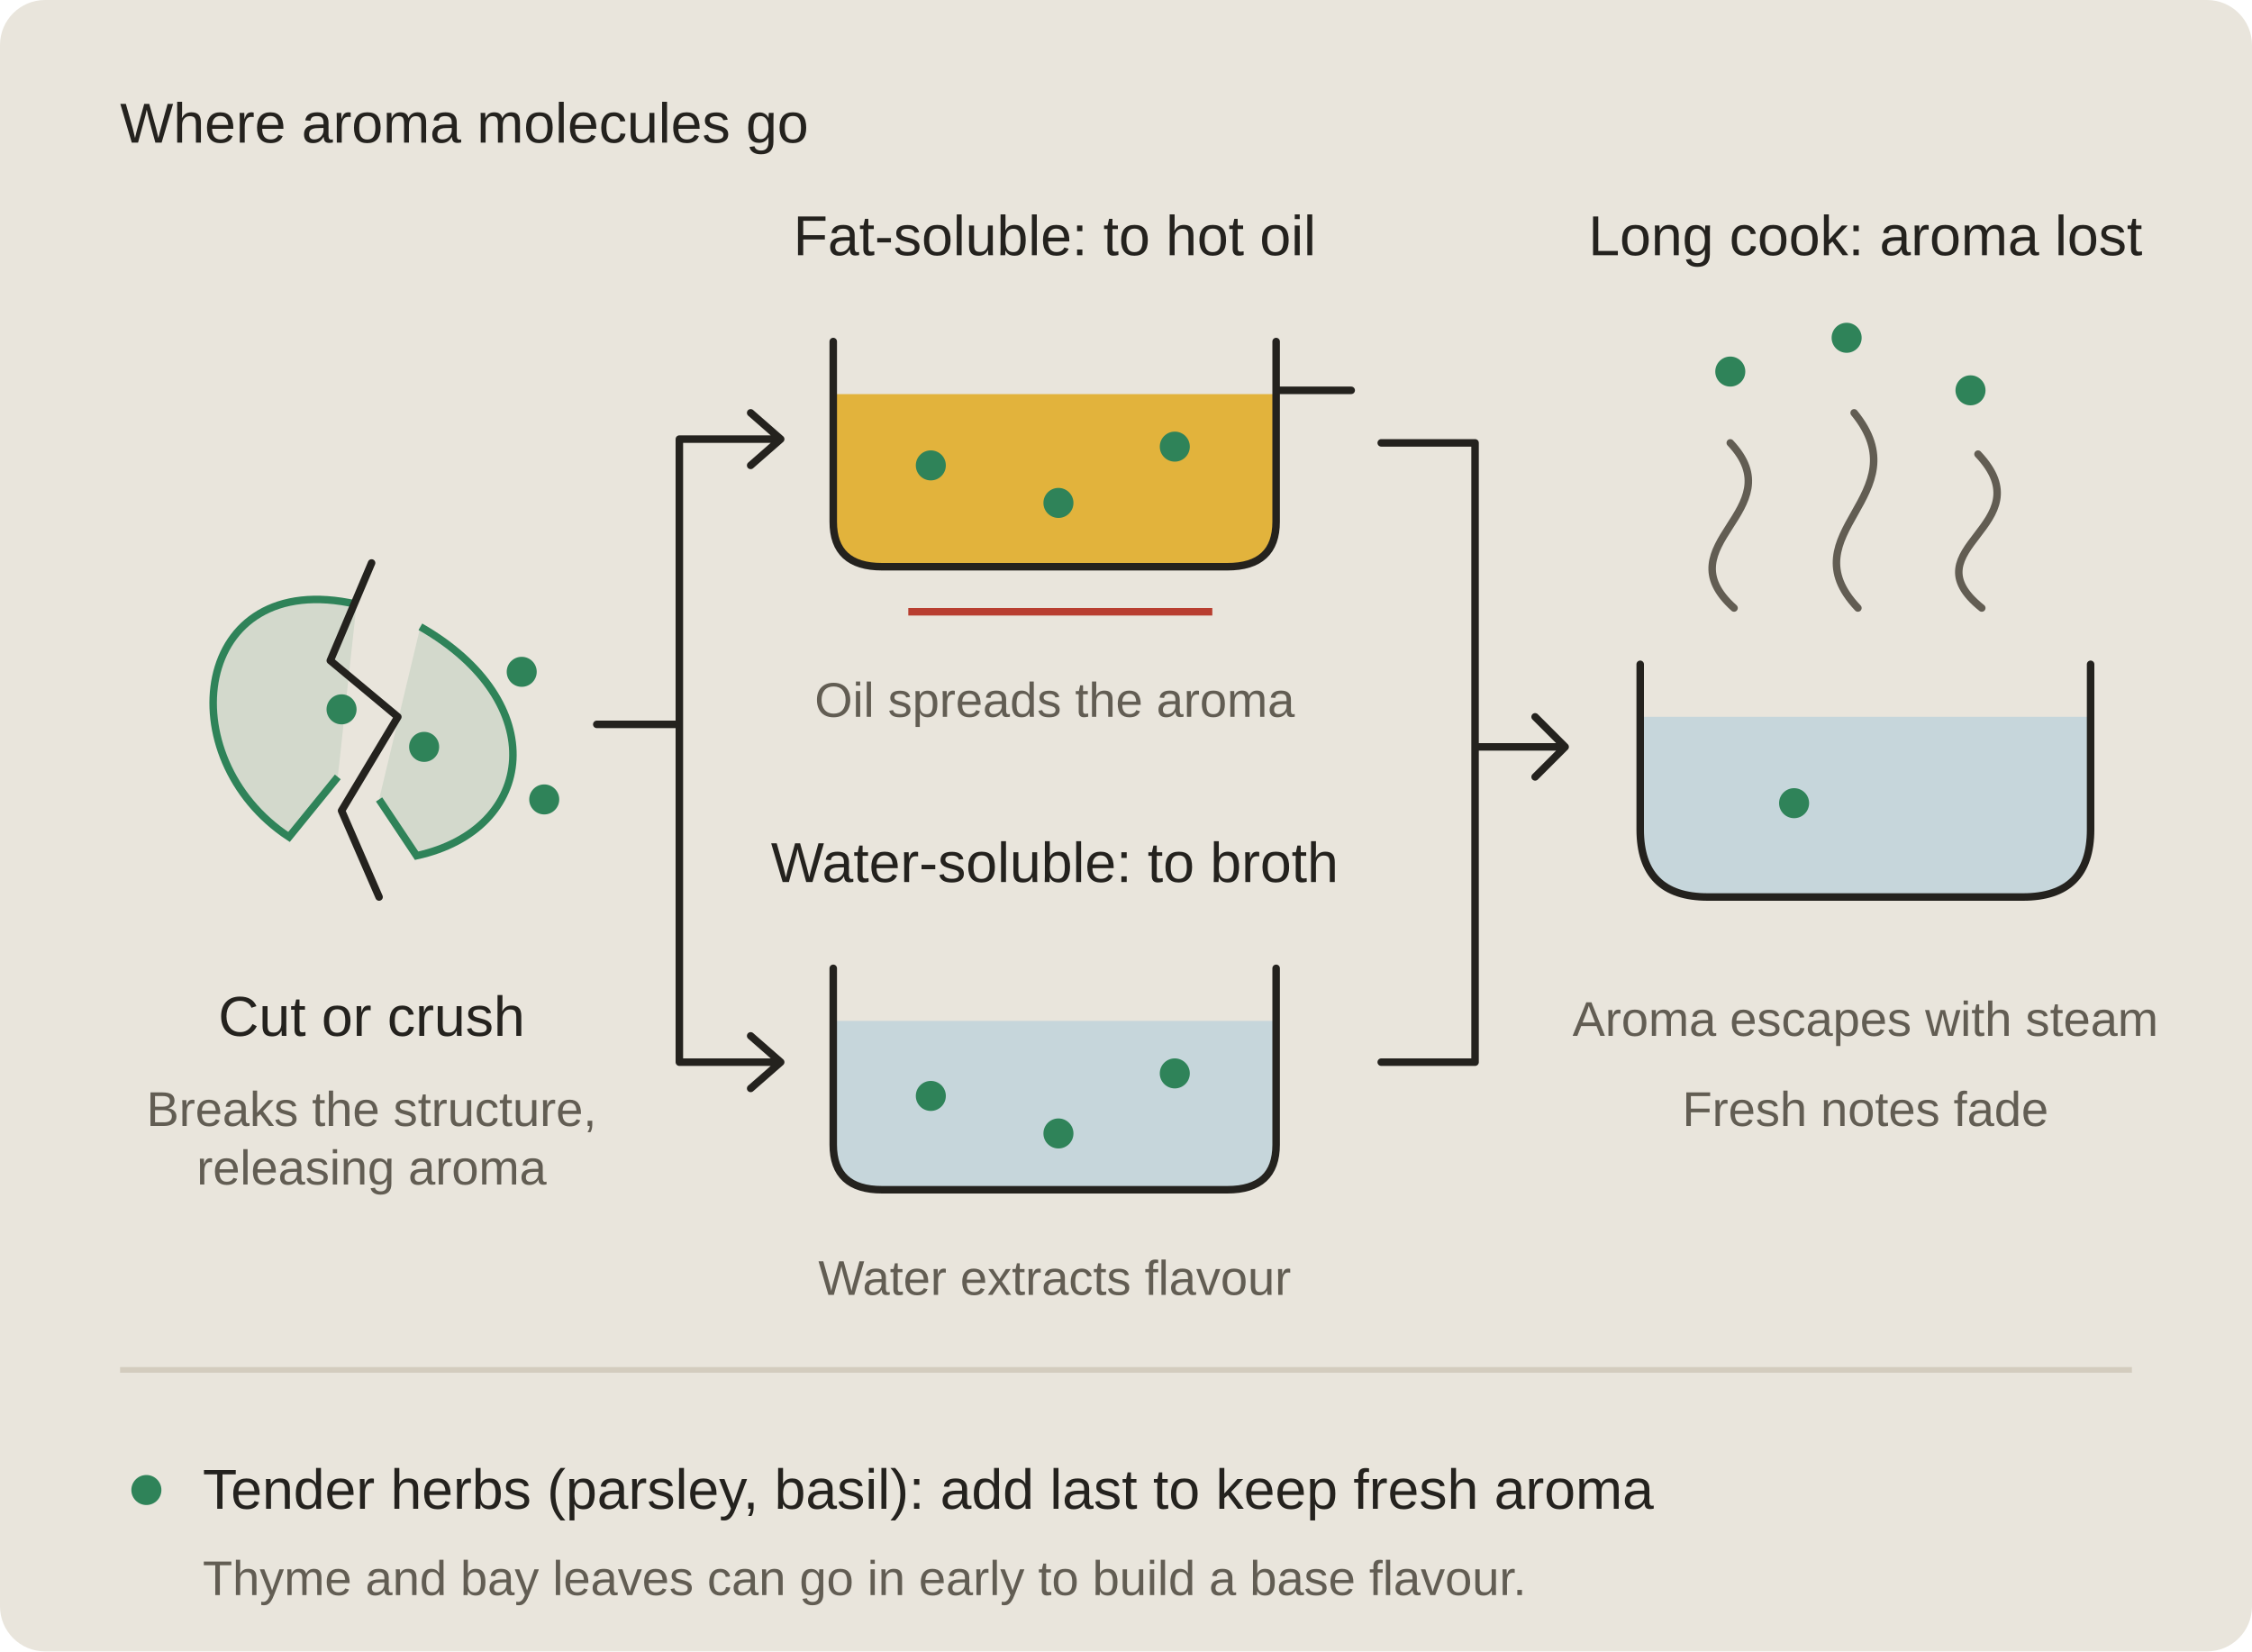
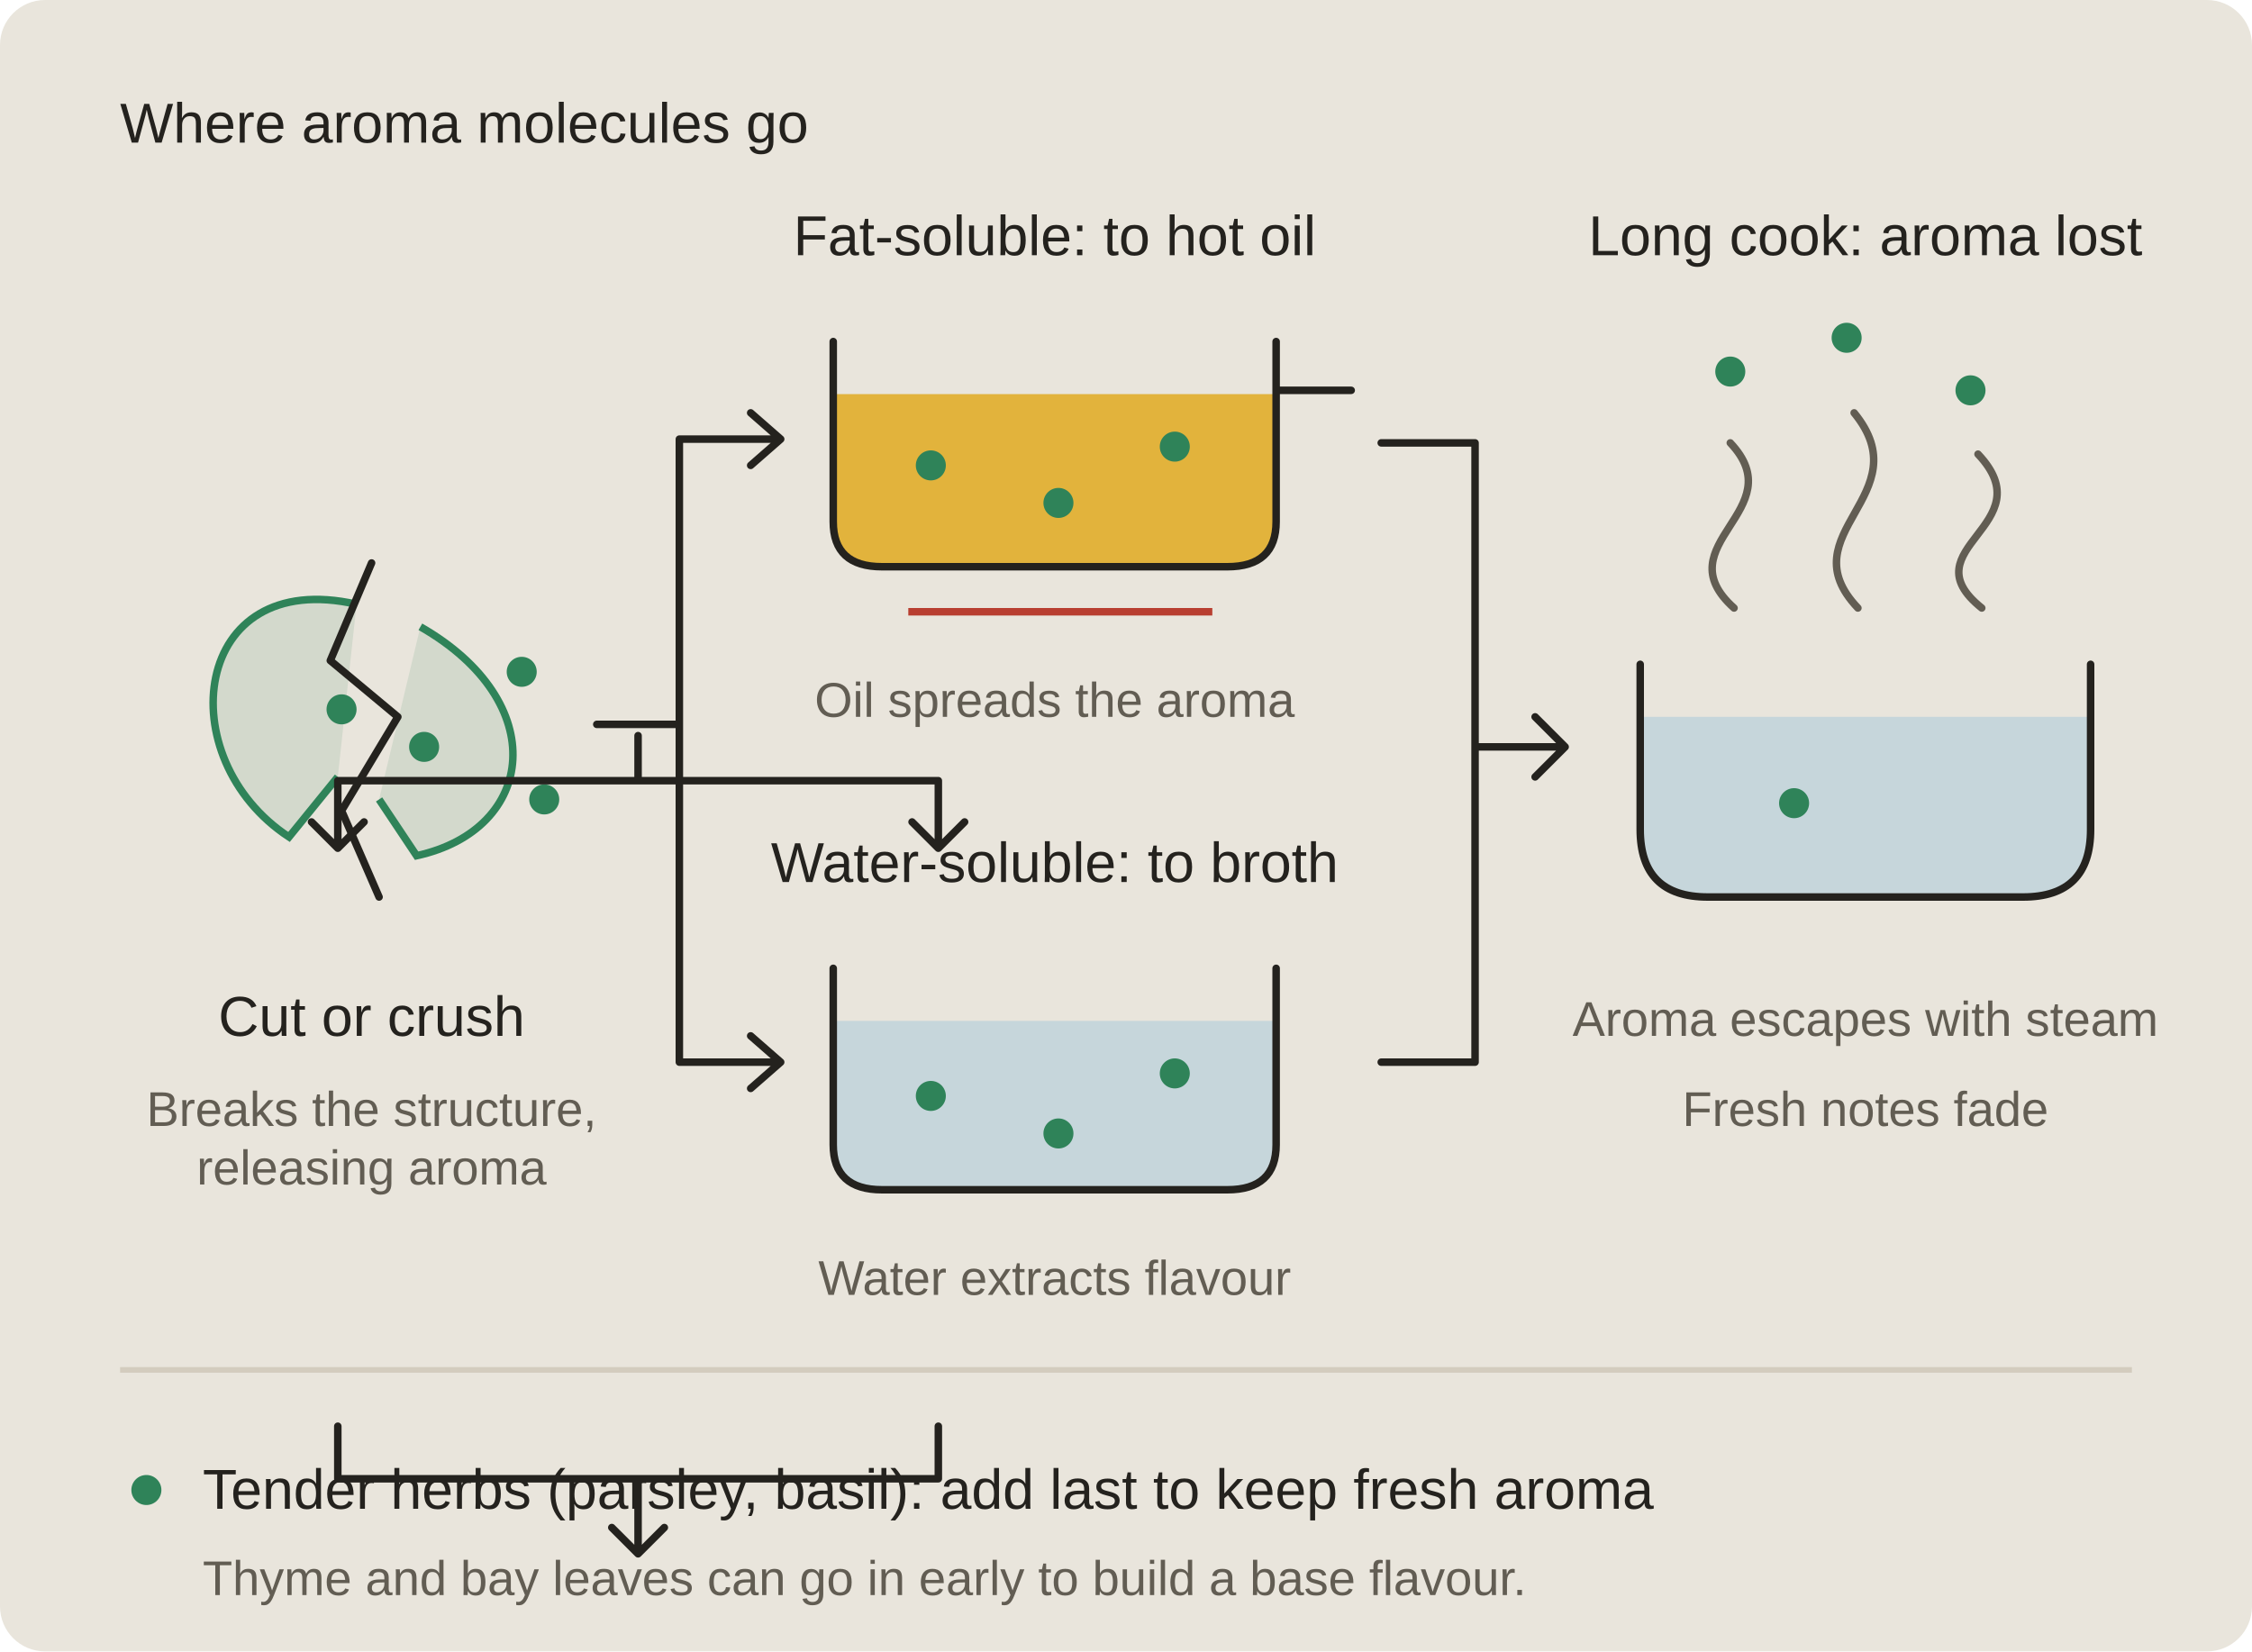
- <svg xmlns="http://www.w3.org/2000/svg" viewBox="0 0 600 440" role="img" aria-labelledby="t d">
+ <svg xmlns="http://www.w3.org/2000/svg" viewBox="0 0 600 440" role="img" aria-labelledby="t d" data-narrow="340 684">
  <style>
    .bg { fill: var(--surface, #e9e5dc); }
    .water { fill: #9cc3d9; fill-opacity: .45; }
    .oil { fill: #e2b33c; }
    .label { font: 15px "Helvetica Neue", Arial, "Source Han Sans SC", sans-serif; fill: var(--text, #24221e); }
    .muted { fill: var(--muted, #625d53); font-size: 13px; }
    .line { stroke: var(--text, #24221e); stroke-width: 2; fill: none; stroke-linecap: round; stroke-linejoin: round; }
    .cell { stroke: var(--accent-green, #2f8359); stroke-width: 2; fill: var(--accent-green, #2f8359); fill-opacity: .12; }
    .aroma { fill: var(--accent-green, #2f8359); }
    .steam { stroke: var(--muted, #625d53); stroke-width: 2; fill: none; stroke-linecap: round; }
    .guide { stroke: var(--border, #d3ccbe); stroke-width: 1.5; }
    .hot { stroke: var(--primary, #b83e30); stroke-width: 2; fill: none; }
  </style>
  <rect class="bg" width="600" height="440" rx="12" />
-   <text class="label" x="32" y="38">Where aroma molecules go</text>
-   <path class="cell" d="M95 161 C51 151 45 202 77 223 L90 207 M112 167 C147 187 143 221 111 228 L101 213" />
-   <path class="line" d="M99 150 L88 176 L106 191 L91 216 L101 239" />
-   <circle class="aroma" cx="91" cy="189" r="4" />
-   <circle class="aroma" cx="113" cy="199" r="4" />
-   <circle class="aroma" cx="139" cy="179" r="4" />
-   <circle class="aroma" cx="145" cy="213" r="4" />
-   <text class="label" x="99" y="276" text-anchor="middle">Cut or crush</text>
-   <text class="label muted" x="99" y="300" text-anchor="middle">Breaks the structure,<tspan x="99" dy="1.2em">releasing aroma</tspan>
-   </text>
-   <path class="line" d="M159 193 H181 V117 H208 M200 110 L208 117 L200 124 M181 193 V283 H208 M200 276 L208 283 L200 290" />
-   <text class="label" x="281" y="68" text-anchor="middle">Fat-soluble: to hot oil</text>
-   <path class="oil" d="M222 105 H340 V139 Q340 151 327 151 H235 Q222 151 222 139 Z" />
-   <path class="line" d="M222 91 V139 Q222 151 235 151 H327 Q340 151 340 139 V91 M340 104 H360" />
-   <circle class="aroma" cx="248" cy="124" r="4" />
-   <circle class="aroma" cx="282" cy="134" r="4" />
-   <circle class="aroma" cx="313" cy="119" r="4" />
-   <path class="hot" d="M242 163 H323" />
-   <text class="label muted" x="281" y="191" text-anchor="middle">Oil spreads the aroma</text>
-   <text class="label" x="281" y="235" text-anchor="middle">Water-soluble: to broth</text>
-   <path class="water" d="M222 272 H340 V305 Q340 317 327 317 H235 Q222 317 222 305 Z" />
-   <path class="line" d="M222 258 V305 Q222 317 235 317 H327 Q340 317 340 305 V258" />
-   <circle class="aroma" cx="248" cy="292" r="4" />
-   <circle class="aroma" cx="282" cy="302" r="4" />
-   <circle class="aroma" cx="313" cy="286" r="4" />
-   <text class="label muted" x="281" y="345" text-anchor="middle">Water extracts flavour</text>
-   <path class="line" d="M368 118 H393 V199 H417 M368 283 H393 V199 M409 191 L417 199 L409 207" />
-   <text class="label" x="497" y="68" text-anchor="middle">Long cook: aroma lost</text>
-   <circle class="aroma" cx="461" cy="99" r="4" />
-   <circle class="aroma" cx="492" cy="90" r="4" />
-   <circle class="aroma" cx="525" cy="104" r="4" />
-   <path class="steam" d="M462 162 C443 145 478 136 461 118 M495 162 C476 142 512 132 494 110 M528 162 C508 146 545 140 527 121" />
-   <path class="water" d="M437 191 H557 V221 Q557 239 539 239 H455 Q437 239 437 221 Z" />
-   <path class="line" d="M437 177 V221 Q437 239 455 239 H539 Q557 239 557 221 V177" />
-   <circle class="aroma" cx="478" cy="214" r="4" />
-   <text class="label muted" x="497" y="276" text-anchor="middle">Aroma escapes with steam</text>
-   <text class="label muted" x="497" y="300" text-anchor="middle">Fresh notes fade</text>
-   <line class="guide" x1="32" y1="365" x2="568" y2="365" />
-   <circle class="aroma" cx="39" cy="397" r="4" />
-   <text class="label" x="54" y="402">Tender herbs (parsley, basil): add last to keep fresh aroma</text>
-   <text class="label muted" x="54" y="425">Thyme and bay leaves can go in early to build a base flavour.</text>
+   <g class="lead">
+     <text class="label" x="32" y="38">Where aroma molecules go</text>
+   </g>
+   <g class="panel" data-narrow="71 -134">
+     <path class="cell" d="M95 161 C51 151 45 202 77 223 L90 207 M112 167 C147 187 143 221 111 228 L101 213" />
+     <path class="line" d="M99 150 L88 176 L106 191 L91 216 L101 239" />
+     <circle class="aroma" cx="91" cy="189" r="4" />
+     <circle class="aroma" cx="113" cy="199" r="4" />
+     <circle class="aroma" cx="139" cy="179" r="4" />
+     <circle class="aroma" cx="145" cy="213" r="4" />
+     <text class="label" x="99" y="276" text-anchor="middle">Cut or crush</text>
+     <text class="label muted" x="99" y="300" text-anchor="middle">Breaks the structure,<tspan x="99" dy="1.2em">releasing aroma</tspan>
+     </text>
+   </g>
+   <path class="line wide-only" d="M159 193 H181 V117 H208 M200 110 L208 117 L200 124 M181 193 V283 H208 M200 276 L208 283 L200 290" />
+   <g class="narrow-only">
+     <path class="line" d="M170 196 V208 M90 208 H250 M90 208 V226 M83 219 L90 226 L97 219 M250 208 V226 M243 219 L250 226 L257 219" />
+   </g>
+   <g class="panel" data-narrow="-191 176">
+     <text class="label" x="281" y="68" text-anchor="middle">Fat-soluble: to hot oil</text>
+     <path class="oil" d="M222 105 H340 V139 Q340 151 327 151 H235 Q222 151 222 139 Z" />
+     <path class="line" d="M222 91 V139 Q222 151 235 151 H327 Q340 151 340 139 V91 M340 104 H360" />
+     <circle class="aroma" cx="248" cy="124" r="4" />
+     <circle class="aroma" cx="282" cy="134" r="4" />
+     <circle class="aroma" cx="313" cy="119" r="4" />
+     <path class="hot" d="M242 163 H323" />
+     <text class="label muted" x="281" y="191" text-anchor="middle">Oil spreads the aroma</text>
+   </g>
+   <g class="panel" data-narrow="-31 9">
+     <text class="label" x="281" y="235" text-anchor="middle">Water-soluble: to broth</text>
+     <path class="water" d="M222 272 H340 V305 Q340 317 327 317 H235 Q222 317 222 305 Z" />
+     <path class="line" d="M222 258 V305 Q222 317 235 317 H327 Q340 317 340 305 V258" />
+     <circle class="aroma" cx="248" cy="292" r="4" />
+     <circle class="aroma" cx="282" cy="302" r="4" />
+     <circle class="aroma" cx="313" cy="286" r="4" />
+     <text class="label muted" x="281" y="345" text-anchor="middle">Water extracts flavour</text>
+   </g>
+   <path class="line wide-only" d="M368 118 H393 V199 H417 M368 283 H393 V199 M409 191 L417 199 L409 207" />
+   <g class="narrow-only">
+     <path class="line" d="M90 380 V394 H250 V380 M170 394 V414 M163 407 L170 414 L177 407" />
+   </g>
+   <g class="panel" data-narrow="-327 368">
+     <text class="label" x="497" y="68" text-anchor="middle">Long cook: aroma lost</text>
+     <circle class="aroma" cx="461" cy="99" r="4" />
+     <circle class="aroma" cx="492" cy="90" r="4" />
+     <circle class="aroma" cx="525" cy="104" r="4" />
+     <path class="steam" d="M462 162 C443 145 478 136 461 118 M495 162 C476 142 512 132 494 110 M528 162 C508 146 545 140 527 121" />
+     <path class="water" d="M437 191 H557 V221 Q557 239 539 239 H455 Q437 239 437 221 Z" />
+     <path class="line" d="M437 177 V221 Q437 239 455 239 H539 Q557 239 557 221 V177" />
+     <circle class="aroma" cx="478" cy="214" r="4" />
+     <text class="label muted" x="497" y="276" text-anchor="middle">Aroma escapes with steam</text>
+     <text class="label muted" x="497" y="300" text-anchor="middle">Fresh notes fade</text>
+   </g>
+   <line class="guide wide-only" x1="32" y1="365" x2="568" y2="365" />
+   <g class="notes">
+     <g>
+       <g class="key" data-key="33 391 12 12">
+         <circle class="aroma" cx="39" cy="397" r="4" />
+       </g>
+       <text class="label" x="54" y="402">Tender herbs (parsley, basil): add last to keep fresh aroma</text>
+     </g>
+     <text class="label muted" x="54" y="425">Thyme and bay leaves can go in early to build a base flavour.</text>
+   </g>
</svg>
